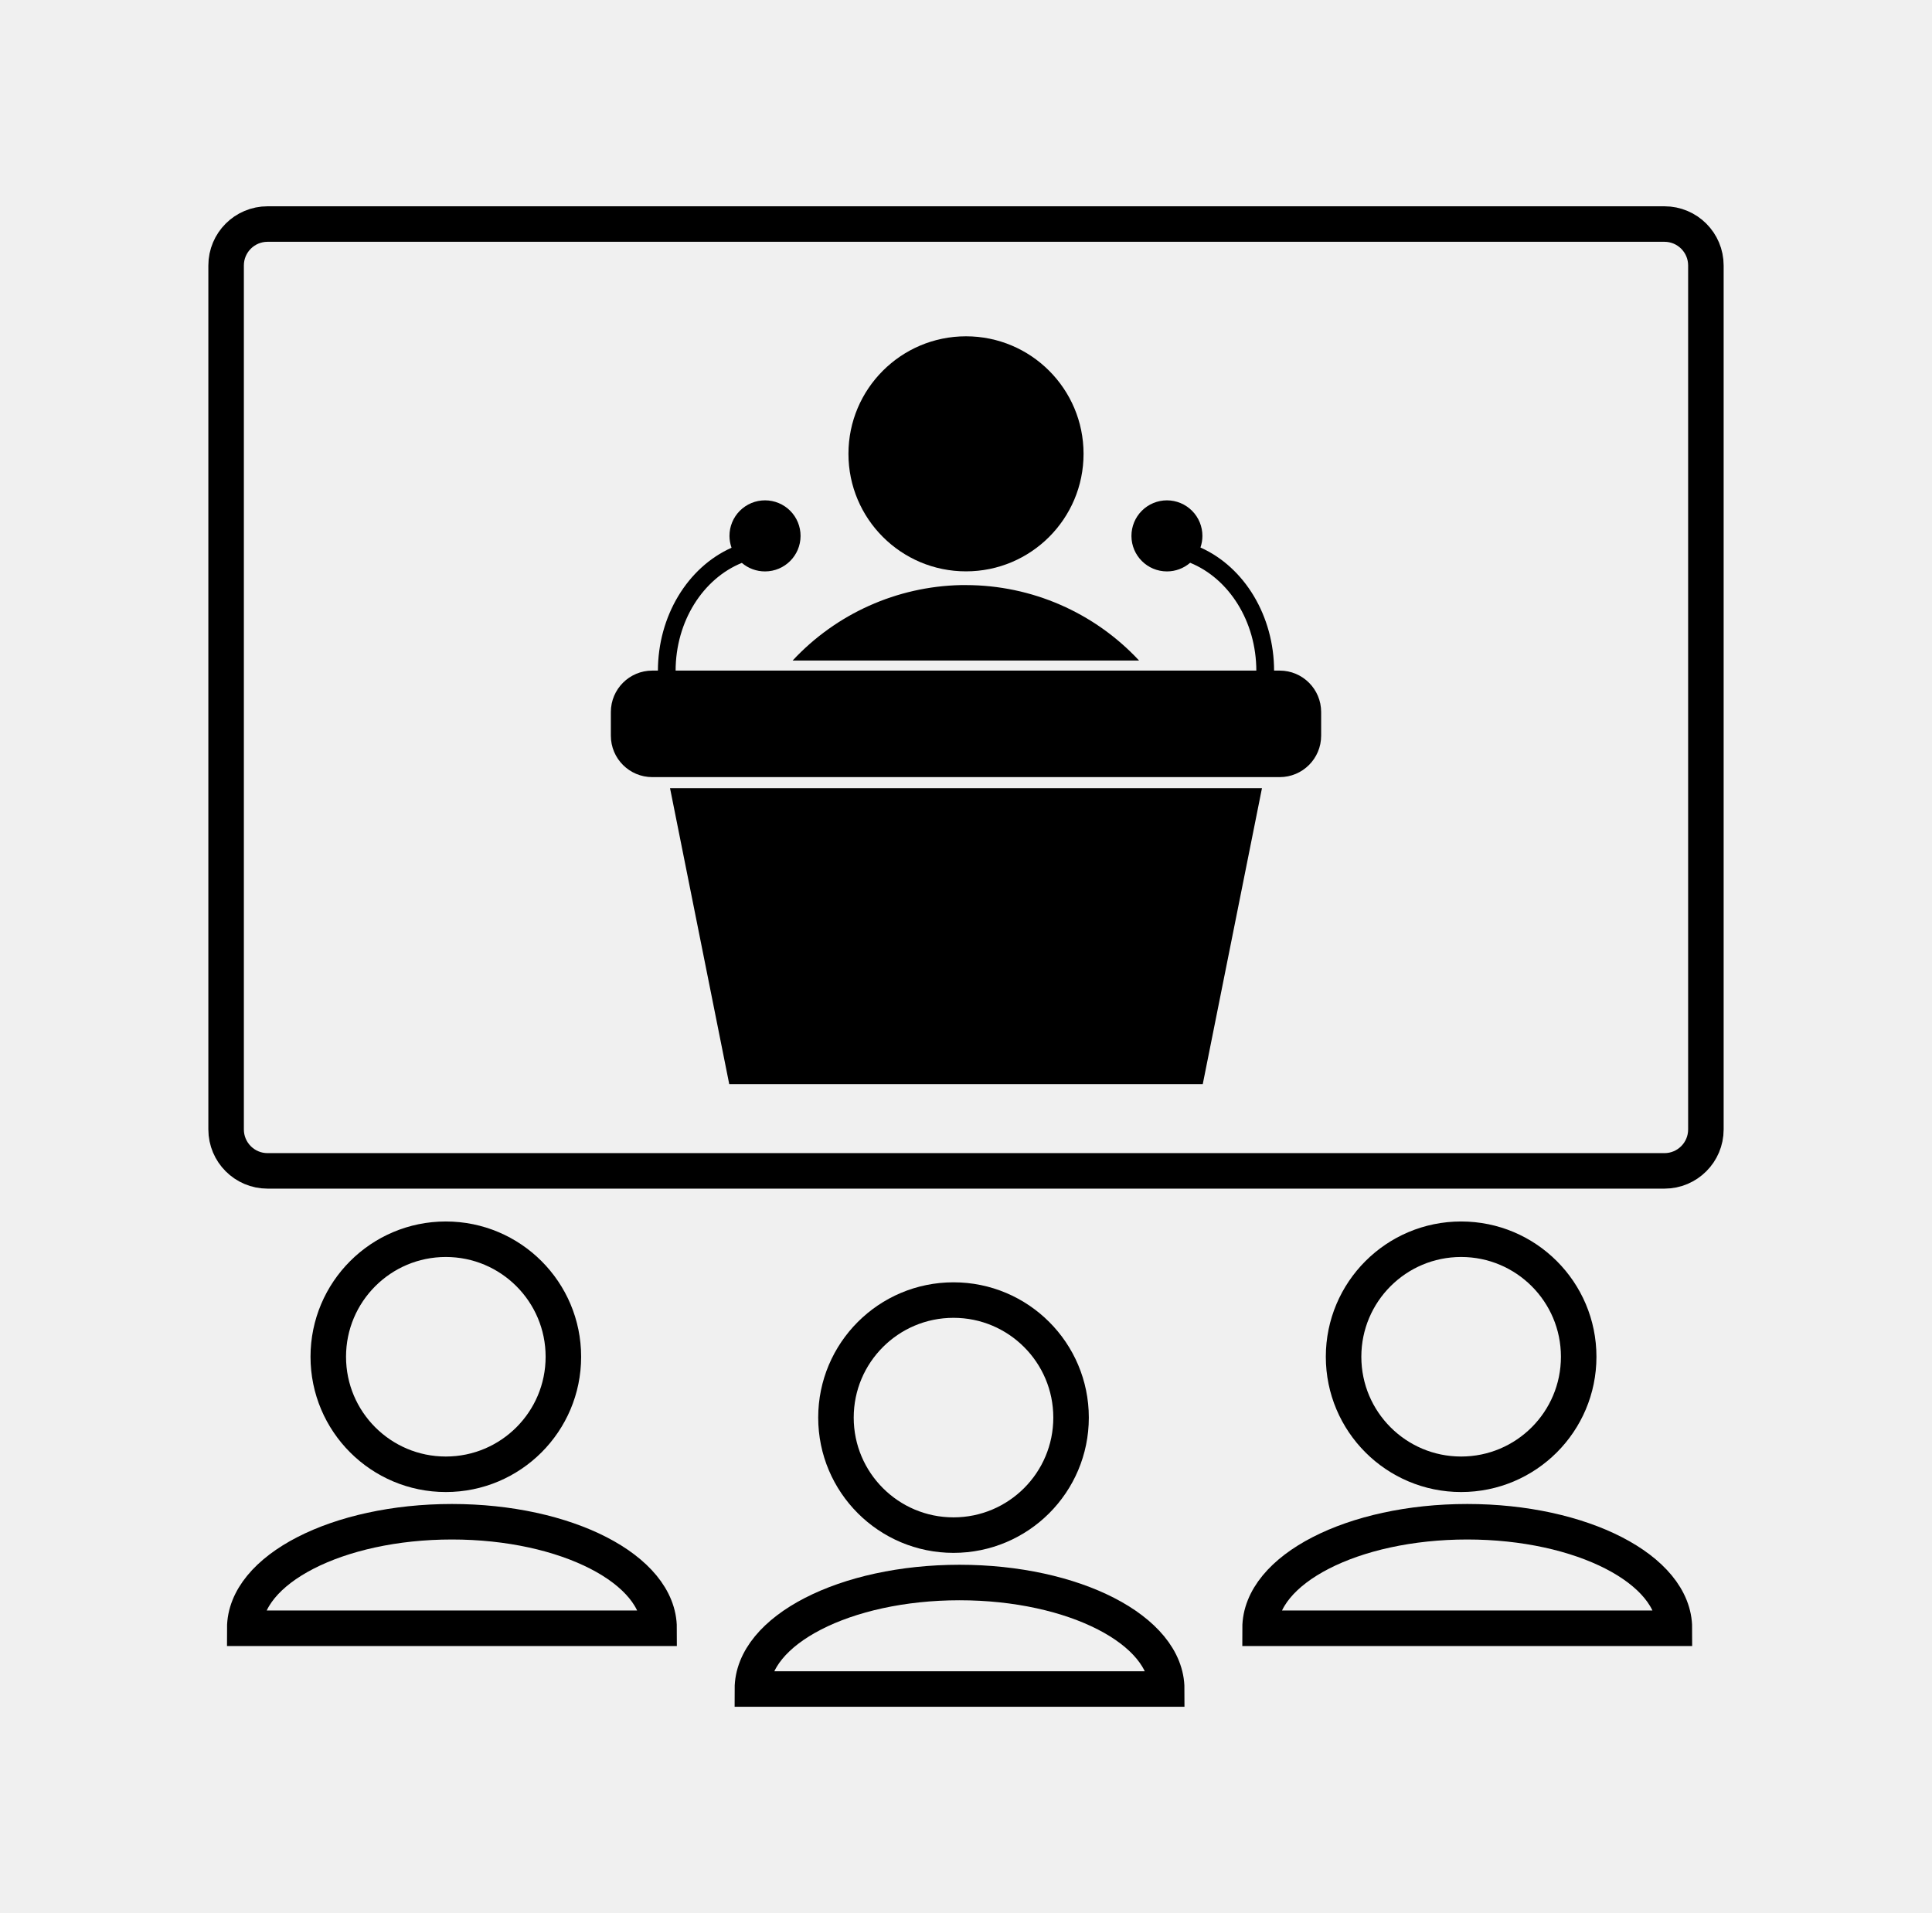
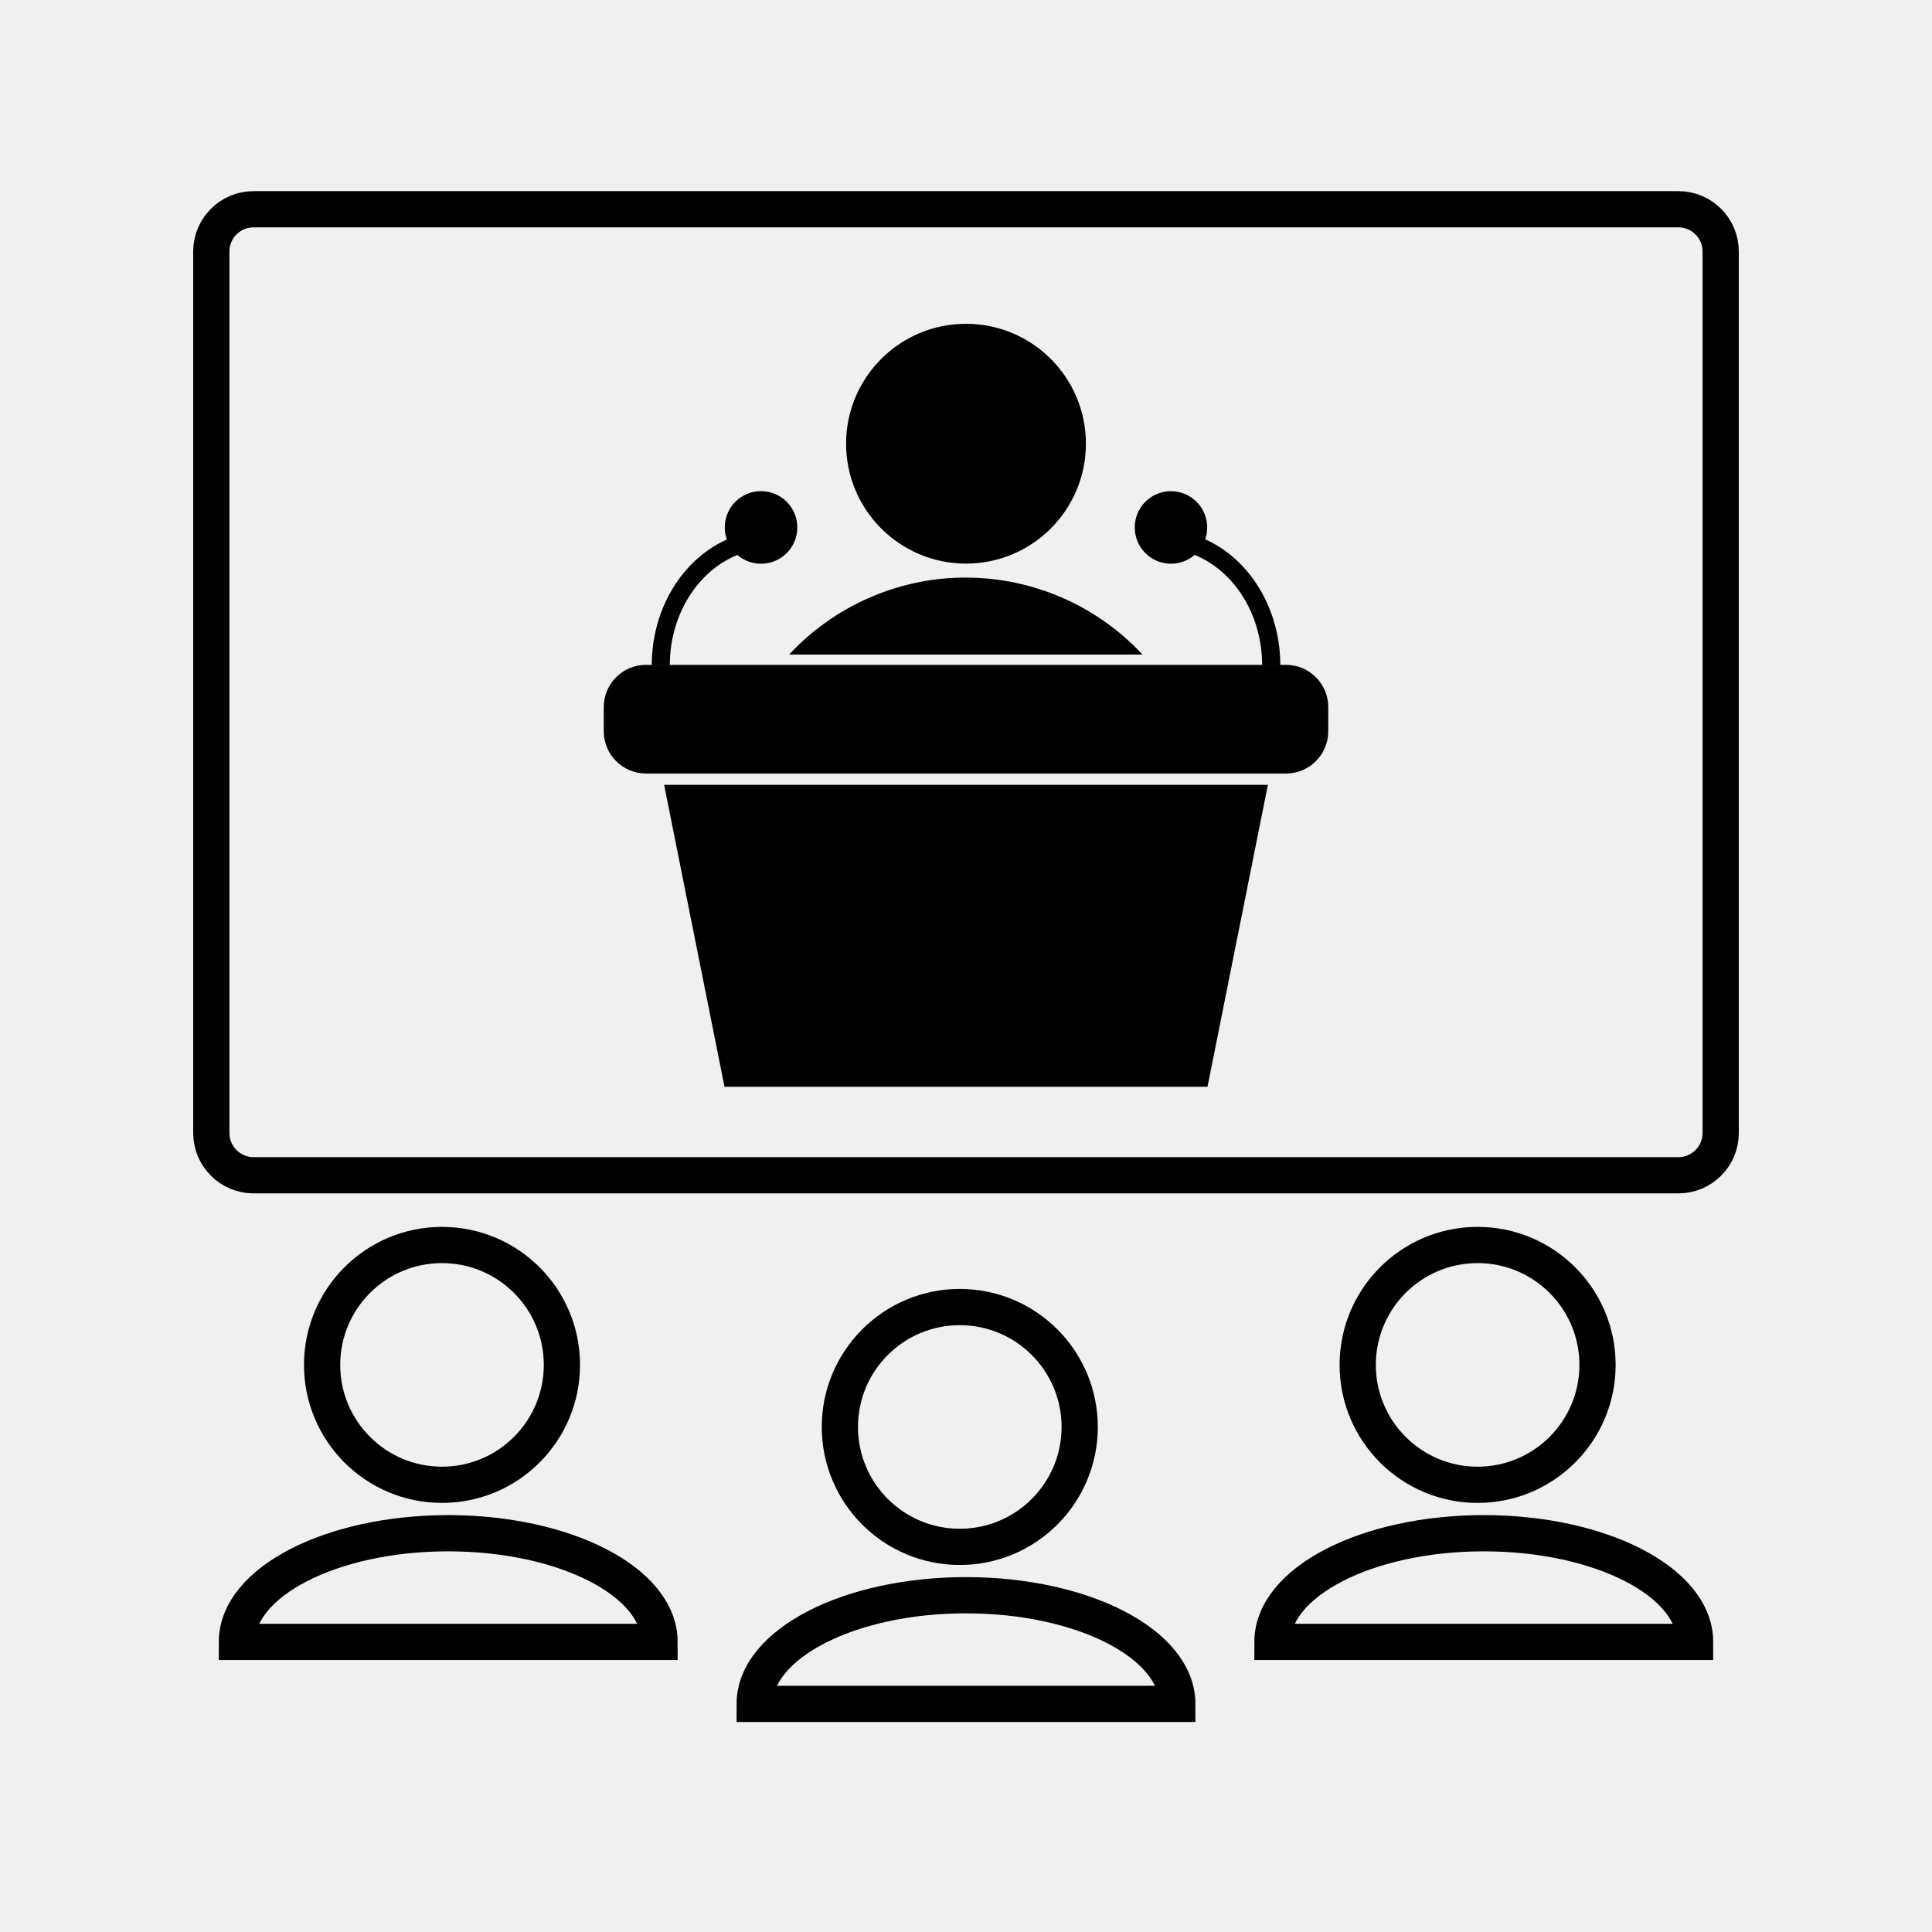
- <svg xmlns="http://www.w3.org/2000/svg" version="1.1" id="svg1449" width="32.64" height="32.32" viewBox="0 0 32.64 32.32">
+ <svg xmlns="http://www.w3.org/2000/svg" version="1.1" id="svg1449" width="32" height="32" viewBox="0 0 32 32">
  <defs id="defs1453">
    </defs>
-   <rect style="opacity:1;fill:none;fill-opacity:1;stroke:#ffffff;stroke-width:1;stroke-linecap:butt;stroke-linejoin:miter;stroke-miterlimit:4;stroke-dasharray:none;stroke-dashoffset:0;stroke-opacity:0;paint-order:normal" id="rect2006" width="16.639" height="12.325" x="-16.986" y="-8.52" />
-   <rect style="opacity:1;fill:none;fill-opacity:1;stroke:#000000;stroke-width:0.6;stroke-linecap:butt;stroke-linejoin:miter;stroke-miterlimit:4;stroke-dasharray:none;stroke-dashoffset:0;stroke-opacity:1;paint-order:normal" id="rect2046" width="25" height="16" x="3.82" y="3.786" ry="0.7" rx="0.7" />
-   <path style="opacity:1;fill:#000000;fill-opacity:1;stroke:none;stroke-width:0.3;stroke-linecap:butt;stroke-linejoin:miter;stroke-miterlimit:4;stroke-dasharray:none;stroke-dashoffset:0;stroke-opacity:1;paint-order:normal" d="M 16.232 9.887 A 4 4 0 0 0 13.391 11.162 L 19.244 11.162 A 4 4 0 0 0 16.32 9.887 A 4 4 0 0 0 16.232 9.887 z " id="path2056" />
-   <rect style="opacity:1;fill:#000000;fill-opacity:1;stroke:none;stroke-width:0.3;stroke-linecap:butt;stroke-linejoin:miter;stroke-miterlimit:4;stroke-dasharray:none;stroke-dashoffset:0;stroke-opacity:1;paint-order:normal" id="rect2052" width="12" height="1.8" x="10.32" y="11.332" rx="0.7" ry="0.7" />
-   <path style="fill:#000000;fill-opacity:1;stroke:none;stroke-width:0.5;stroke-linecap:butt;stroke-linejoin:miter;stroke-miterlimit:4;stroke-dasharray:none;stroke-opacity:1" d="m 11.32,13.32 h 10 l -1,5 h -8 z" id="path2050" />
-   <path style="color:#000000;font-style:normal;font-variant:normal;font-weight:normal;font-stretch:normal;font-size:medium;line-height:normal;font-family:sans-serif;font-variant-ligatures:normal;font-variant-position:normal;font-variant-caps:normal;font-variant-numeric:normal;font-variant-alternates:normal;font-feature-settings:normal;text-indent:0;text-align:start;text-decoration:none;text-decoration-line:none;text-decoration-style:solid;text-decoration-color:#000000;letter-spacing:normal;word-spacing:normal;text-transform:none;writing-mode:lr-tb;direction:ltr;text-orientation:mixed;dominant-baseline:auto;baseline-shift:baseline;text-anchor:start;white-space:normal;shape-padding:0;clip-rule:nonzero;display:inline;overflow:visible;visibility:visible;opacity:1;isolation:auto;mix-blend-mode:normal;color-interpolation:sRGB;color-interpolation-filters:linearRGB;solid-color:#000000;solid-opacity:1;vector-effect:none;fill:#000000;fill-opacity:1;fill-rule:nonzero;stroke:none;stroke-width:0.3;stroke-linecap:butt;stroke-linejoin:miter;stroke-miterlimit:4;stroke-dasharray:none;stroke-dashoffset:0;stroke-opacity:1;paint-order:normal;color-rendering:auto;image-rendering:auto;shape-rendering:auto;text-rendering:auto;enable-background:accumulate" d="M 12.926 8.455 A 0.6 0.6 0 0 0 12.324 9.057 A 0.6 0.6 0 0 0 12.359 9.256 C 11.614 9.589 11.115 10.412 11.115 11.338 L 11.414 11.338 C 11.414 10.497 11.879 9.777 12.533 9.512 A 0.6 0.6 0 0 0 12.926 9.656 A 0.6 0.6 0 0 0 13.525 9.057 A 0.6 0.6 0 0 0 12.926 8.455 z " id="path2058" />
-   <g transform="matrix(-1,0,0,1,32.5196,0.01711873)" id="g2085-6">
-     <path style="color:#000000;font-style:normal;font-variant:normal;font-weight:normal;font-stretch:normal;font-size:medium;line-height:normal;font-family:sans-serif;font-variant-ligatures:normal;font-variant-position:normal;font-variant-caps:normal;font-variant-numeric:normal;font-variant-alternates:normal;font-feature-settings:normal;text-indent:0;text-align:start;text-decoration:none;text-decoration-line:none;text-decoration-style:solid;text-decoration-color:#000000;letter-spacing:normal;word-spacing:normal;text-transform:none;writing-mode:lr-tb;direction:ltr;text-orientation:mixed;dominant-baseline:auto;baseline-shift:baseline;text-anchor:start;white-space:normal;shape-padding:0;clip-rule:nonzero;display:inline;overflow:visible;visibility:visible;opacity:1;isolation:auto;mix-blend-mode:normal;color-interpolation:sRGB;color-interpolation-filters:linearRGB;solid-color:#000000;solid-opacity:1;vector-effect:none;fill:#000000;fill-opacity:1;fill-rule:nonzero;stroke:none;stroke-width:0.3;stroke-linecap:butt;stroke-linejoin:miter;stroke-miterlimit:4;stroke-dasharray:none;stroke-dashoffset:0;stroke-opacity:1;paint-order:normal;color-rendering:auto;image-rendering:auto;shape-rendering:auto;text-rendering:auto;enable-background:accumulate" d="M 19.715 8.455 A 0.6 0.6 0 0 0 19.115 9.057 A 0.6 0.6 0 0 0 19.715 9.656 A 0.6 0.6 0 0 0 20.107 9.51 C 20.76 9.776 21.225 10.497 21.225 11.338 L 21.525 11.338 C 21.525 10.411 21.027 9.585 20.281 9.252 A 0.6 0.6 0 0 0 20.314 9.057 A 0.6 0.6 0 0 0 19.715 8.455 z " transform="matrix(-1,0,0,1,32.5196,-0.01711873)" id="path2058-7" />
+   <rect style="opacity:1;fill:none;fill-opacity:1;stroke:#ffffff;stroke-width:1;stroke-linecap:butt;stroke-linejoin:miter;stroke-miterlimit:4;stroke-dasharray:none;stroke-dashoffset:0;stroke-opacity:0;paint-order:normal" id="rect2006" width="16.639" height="12.325" x="-16.986" y="-8.84" />
+   <rect style="opacity:1;fill:none;fill-opacity:1;stroke:#000000;stroke-width:0.6;stroke-linecap:butt;stroke-linejoin:miter;stroke-miterlimit:4;stroke-dasharray:none;stroke-dashoffset:0;stroke-opacity:1;paint-order:normal" id="rect2046" width="25" height="16" x="3.5" y="3.466" ry="0.7" rx="0.7" />
+   <path style="opacity:1;fill:#000000;fill-opacity:1;stroke:none;stroke-width:0.3;stroke-linecap:butt;stroke-linejoin:miter;stroke-miterlimit:4;stroke-dasharray:none;stroke-dashoffset:0;stroke-opacity:1;paint-order:normal" d="m 15.912,9.567 a 4,4 0 0 0 -2.842,1.275 h 5.854 a 4,4 0 0 0 -2.924,-1.275 4,4 0 0 0 -0.088,0 z" id="path2056" />
+   <rect style="opacity:1;fill:#000000;fill-opacity:1;stroke:none;stroke-width:0.3;stroke-linecap:butt;stroke-linejoin:miter;stroke-miterlimit:4;stroke-dasharray:none;stroke-dashoffset:0;stroke-opacity:1;paint-order:normal" id="rect2052" width="12" height="1.8" x="10" y="11.012" rx="0.7" ry="0.7" />
+   <path style="fill:#000000;fill-opacity:1;stroke:none;stroke-width:0.5;stroke-linecap:butt;stroke-linejoin:miter;stroke-miterlimit:4;stroke-dasharray:none;stroke-opacity:1" d="m 11,13 h 10 l -1,5 h -8 z" id="path2050" />
+   <path style="color:#000000;font-style:normal;font-variant:normal;font-weight:normal;font-stretch:normal;font-size:medium;line-height:normal;font-family:sans-serif;font-variant-ligatures:normal;font-variant-position:normal;font-variant-caps:normal;font-variant-numeric:normal;font-variant-alternates:normal;font-feature-settings:normal;text-indent:0;text-align:start;text-decoration:none;text-decoration-line:none;text-decoration-style:solid;text-decoration-color:#000000;letter-spacing:normal;word-spacing:normal;text-transform:none;writing-mode:lr-tb;direction:ltr;text-orientation:mixed;dominant-baseline:auto;baseline-shift:baseline;text-anchor:start;white-space:normal;shape-padding:0;clip-rule:nonzero;display:inline;overflow:visible;visibility:visible;opacity:1;isolation:auto;mix-blend-mode:normal;color-interpolation:sRGB;color-interpolation-filters:linearRGB;solid-color:#000000;solid-opacity:1;vector-effect:none;fill:#000000;fill-opacity:1;fill-rule:nonzero;stroke:none;stroke-width:0.3;stroke-linecap:butt;stroke-linejoin:miter;stroke-miterlimit:4;stroke-dasharray:none;stroke-dashoffset:0;stroke-opacity:1;paint-order:normal;color-rendering:auto;image-rendering:auto;shape-rendering:auto;text-rendering:auto;enable-background:accumulate" d="m 12.606,8.135 a 0.6,0.6 0 0 0 -0.602,0.602 0.6,0.6 0 0 0 0.035,0.199 C 11.294,9.269 10.795,10.092 10.795,11.018 h 0.299 c 1e-6,-0.841 0.465,-1.561 1.119,-1.826 a 0.6,0.6 0 0 0 0.393,0.145 0.6,0.6 0 0 0 0.6,-0.6 0.6,0.6 0 0 0 -0.6,-0.602 z" id="path2058" />
+   <g transform="matrix(-1,0,0,1,32.1996,-0.302881)" id="g2085-6">
+     <path style="color:#000000;font-style:normal;font-variant:normal;font-weight:normal;font-stretch:normal;font-size:medium;line-height:normal;font-family:sans-serif;font-variant-ligatures:normal;font-variant-position:normal;font-variant-caps:normal;font-variant-numeric:normal;font-variant-alternates:normal;font-feature-settings:normal;text-indent:0;text-align:start;text-decoration:none;text-decoration-line:none;text-decoration-style:solid;text-decoration-color:#000000;letter-spacing:normal;word-spacing:normal;text-transform:none;writing-mode:lr-tb;direction:ltr;text-orientation:mixed;dominant-baseline:auto;baseline-shift:baseline;text-anchor:start;white-space:normal;shape-padding:0;clip-rule:nonzero;display:inline;overflow:visible;visibility:visible;opacity:1;isolation:auto;mix-blend-mode:normal;color-interpolation:sRGB;color-interpolation-filters:linearRGB;solid-color:#000000;solid-opacity:1;vector-effect:none;fill:#000000;fill-opacity:1;fill-rule:nonzero;stroke:none;stroke-width:0.3;stroke-linecap:butt;stroke-linejoin:miter;stroke-miterlimit:4;stroke-dasharray:none;stroke-dashoffset:0;stroke-opacity:1;paint-order:normal;color-rendering:auto;image-rendering:auto;shape-rendering:auto;text-rendering:auto;enable-background:accumulate" d="m 19.715,8.455 a 0.6,0.6 0 0 0 -0.6,0.602 0.6,0.6 0 0 0 0.6,0.6 0.6,0.6 0 0 0 0.393,-0.146 c 0.653,0.266 1.117,0.988 1.117,1.828 h 0.301 c 0,-0.926 -0.498,-1.753 -1.244,-2.086 a 0.6,0.6 0 0 0 0.033,-0.195 0.6,0.6 0 0 0 -0.6,-0.602 z" transform="matrix(-1,0,0,1,32.5196,-0.01711873)" id="path2058-7" />
  </g>
-   <circle style="opacity:1;fill:#000000;fill-opacity:1;stroke:none;stroke-width:0.3;stroke-linecap:butt;stroke-linejoin:miter;stroke-miterlimit:4;stroke-dasharray:none;stroke-dashoffset:0;stroke-opacity:1;paint-order:normal" id="path2054" cx="16.32" cy="7.669" r="1.986" />
-   <circle style="opacity:1;fill:none;fill-opacity:1;stroke:#000000;stroke-width:0.6;stroke-linecap:butt;stroke-linejoin:miter;stroke-miterlimit:4;stroke-dasharray:none;stroke-dashoffset:0;stroke-opacity:1;paint-order:normal" id="path2182" cx="7.532" cy="22.927" r="1.986" />
-   <path style="opacity:1;fill:none;fill-opacity:1;stroke:#000000;stroke-width:0.6;stroke-linecap:butt;stroke-linejoin:miter;stroke-miterlimit:4;stroke-dasharray:none;stroke-dashoffset:0;stroke-opacity:1;paint-order:normal" id="path2184" d="m 4.135,27.515 a 3.5,1.8 0 0 1 3.5,-1.8 3.5,1.8 0 0 1 3.5,1.8 H 7.635 Z" />
-   <circle style="opacity:1;fill:none;fill-opacity:1;stroke:#000000;stroke-width:0.6;stroke-linecap:butt;stroke-linejoin:miter;stroke-miterlimit:4;stroke-dasharray:none;stroke-dashoffset:0;stroke-opacity:1;paint-order:normal" id="path2182-9" cx="16.109" cy="23.955" r="1.986" />
-   <path style="opacity:1;fill:none;fill-opacity:1;stroke:#000000;stroke-width:0.6;stroke-linecap:butt;stroke-linejoin:miter;stroke-miterlimit:4;stroke-dasharray:none;stroke-dashoffset:0;stroke-opacity:1;paint-order:normal" id="path2184-1" d="m 12.711,28.542 a 3.5,1.8 0 0 1 3.5,-1.8 3.5,1.8 0 0 1 3.5,1.8 h -3.5 z" />
-   <circle style="opacity:1;fill:none;fill-opacity:1;stroke:#000000;stroke-width:0.6;stroke-linecap:butt;stroke-linejoin:miter;stroke-miterlimit:4;stroke-dasharray:none;stroke-dashoffset:0;stroke-opacity:1;paint-order:normal" id="path2182-9-7" cx="24.685" cy="22.927" r="1.986" />
-   <path style="opacity:1;fill:none;fill-opacity:1;stroke:#000000;stroke-width:0.6;stroke-linecap:butt;stroke-linejoin:miter;stroke-miterlimit:4;stroke-dasharray:none;stroke-dashoffset:0;stroke-opacity:1;paint-order:normal" id="path2184-1-0" d="m 21.288,27.515 a 3.5,1.8 0 0 1 3.5,-1.8 3.5,1.8 0 0 1 3.5,1.8 h -3.5 z" />
+   <circle style="opacity:1;fill:#000000;fill-opacity:1;stroke:none;stroke-width:0.3;stroke-linecap:butt;stroke-linejoin:miter;stroke-miterlimit:4;stroke-dasharray:none;stroke-dashoffset:0;stroke-opacity:1;paint-order:normal" id="path2054" cx="16" cy="7.349" r="1.986" />
+   <circle style="opacity:1;fill:none;fill-opacity:1;stroke:#000000;stroke-width:0.6;stroke-linecap:butt;stroke-linejoin:miter;stroke-miterlimit:4;stroke-dasharray:none;stroke-dashoffset:0;stroke-opacity:1;paint-order:normal" id="path2182" cx="7.321" cy="22.607" r="1.986" />
+   <path style="opacity:1;fill:none;fill-opacity:1;stroke:#000000;stroke-width:0.6;stroke-linecap:butt;stroke-linejoin:miter;stroke-miterlimit:4;stroke-dasharray:none;stroke-dashoffset:0;stroke-opacity:1;paint-order:normal" id="path2184" d="m 3.924,27.195 a 3.5,1.8 0 0 1 3.5,-1.8 3.5,1.8 0 0 1 3.5,1.8 H 7.424 Z" />
+   <circle style="opacity:1;fill:none;fill-opacity:1;stroke:#000000;stroke-width:0.6;stroke-linecap:butt;stroke-linejoin:miter;stroke-miterlimit:4;stroke-dasharray:none;stroke-dashoffset:0;stroke-opacity:1;paint-order:normal" id="path2182-9" cx="15.897" cy="23.635" r="1.986" />
+   <path style="opacity:1;fill:none;fill-opacity:1;stroke:#000000;stroke-width:0.6;stroke-linecap:butt;stroke-linejoin:miter;stroke-miterlimit:4;stroke-dasharray:none;stroke-dashoffset:0;stroke-opacity:1;paint-order:normal" id="path2184-1" d="m 12.5,28.222 a 3.5,1.8 0 0 1 3.5,-1.8 3.5,1.8 0 0 1 3.5,1.8 h -3.5 z" />
+   <circle style="opacity:1;fill:none;fill-opacity:1;stroke:#000000;stroke-width:0.6;stroke-linecap:butt;stroke-linejoin:miter;stroke-miterlimit:4;stroke-dasharray:none;stroke-dashoffset:0;stroke-opacity:1;paint-order:normal" id="path2182-9-7" cx="24.474" cy="22.607" r="1.986" />
+   <path style="opacity:1;fill:none;fill-opacity:1;stroke:#000000;stroke-width:0.6;stroke-linecap:butt;stroke-linejoin:miter;stroke-miterlimit:4;stroke-dasharray:none;stroke-dashoffset:0;stroke-opacity:1;paint-order:normal" id="path2184-1-0" d="m 21.076,27.195 a 3.5,1.8 0 0 1 3.5,-1.8 3.5,1.8 0 0 1 3.5,1.8 h -3.5 z" />
</svg>
